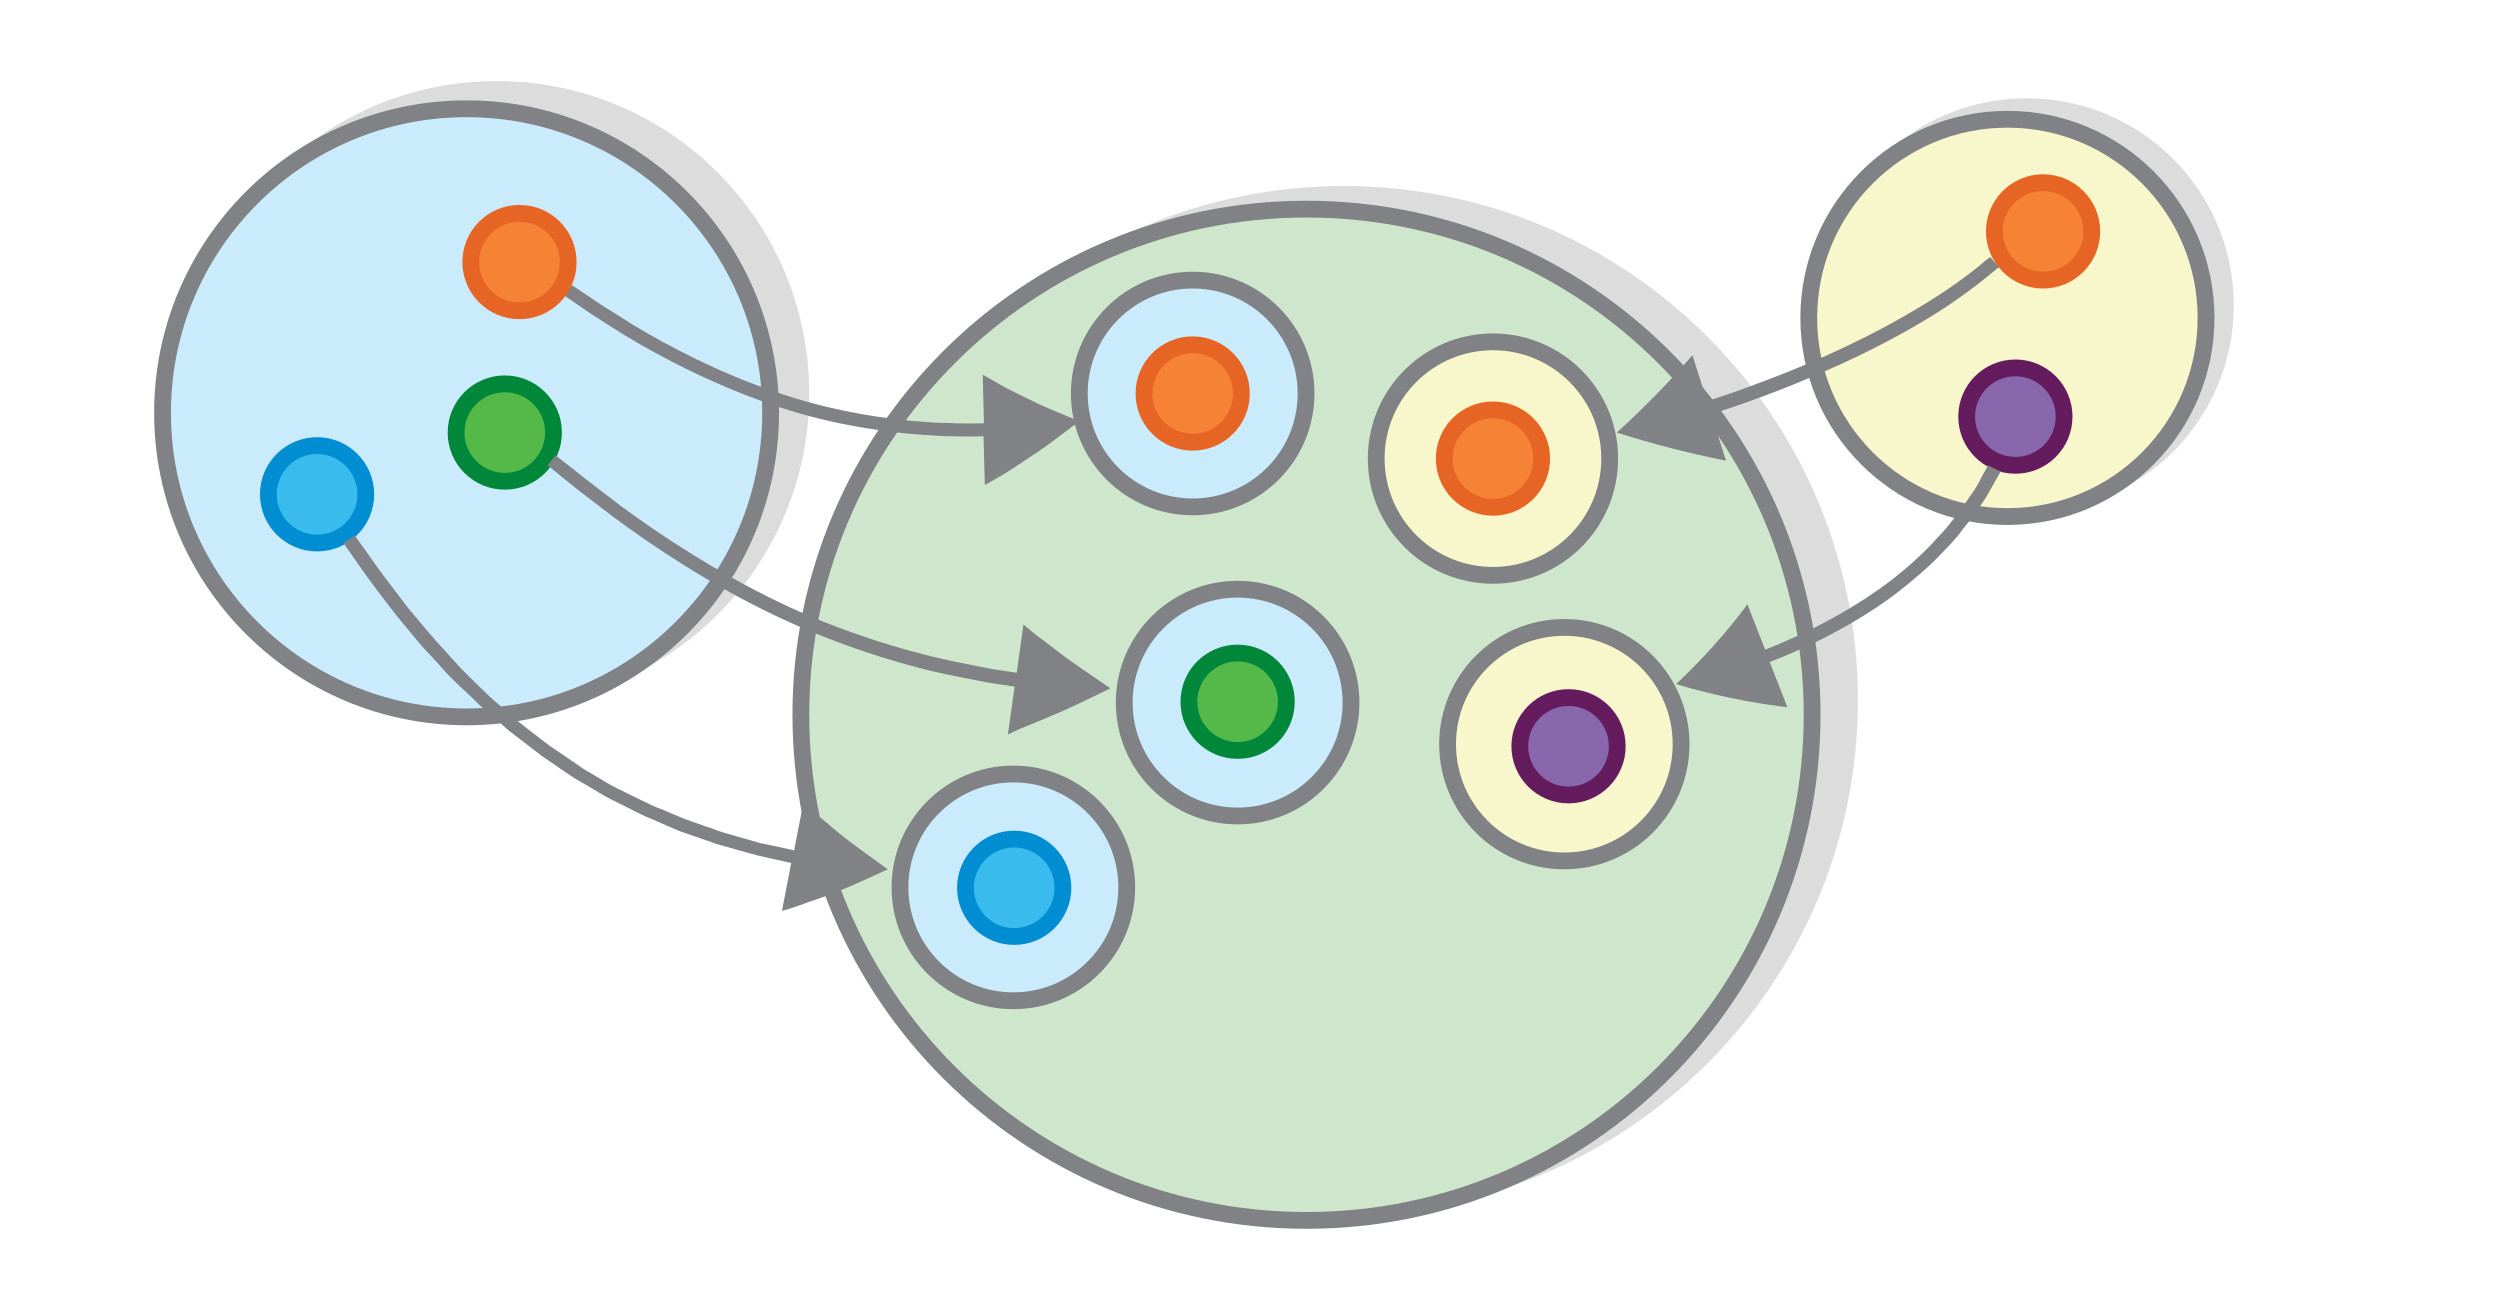
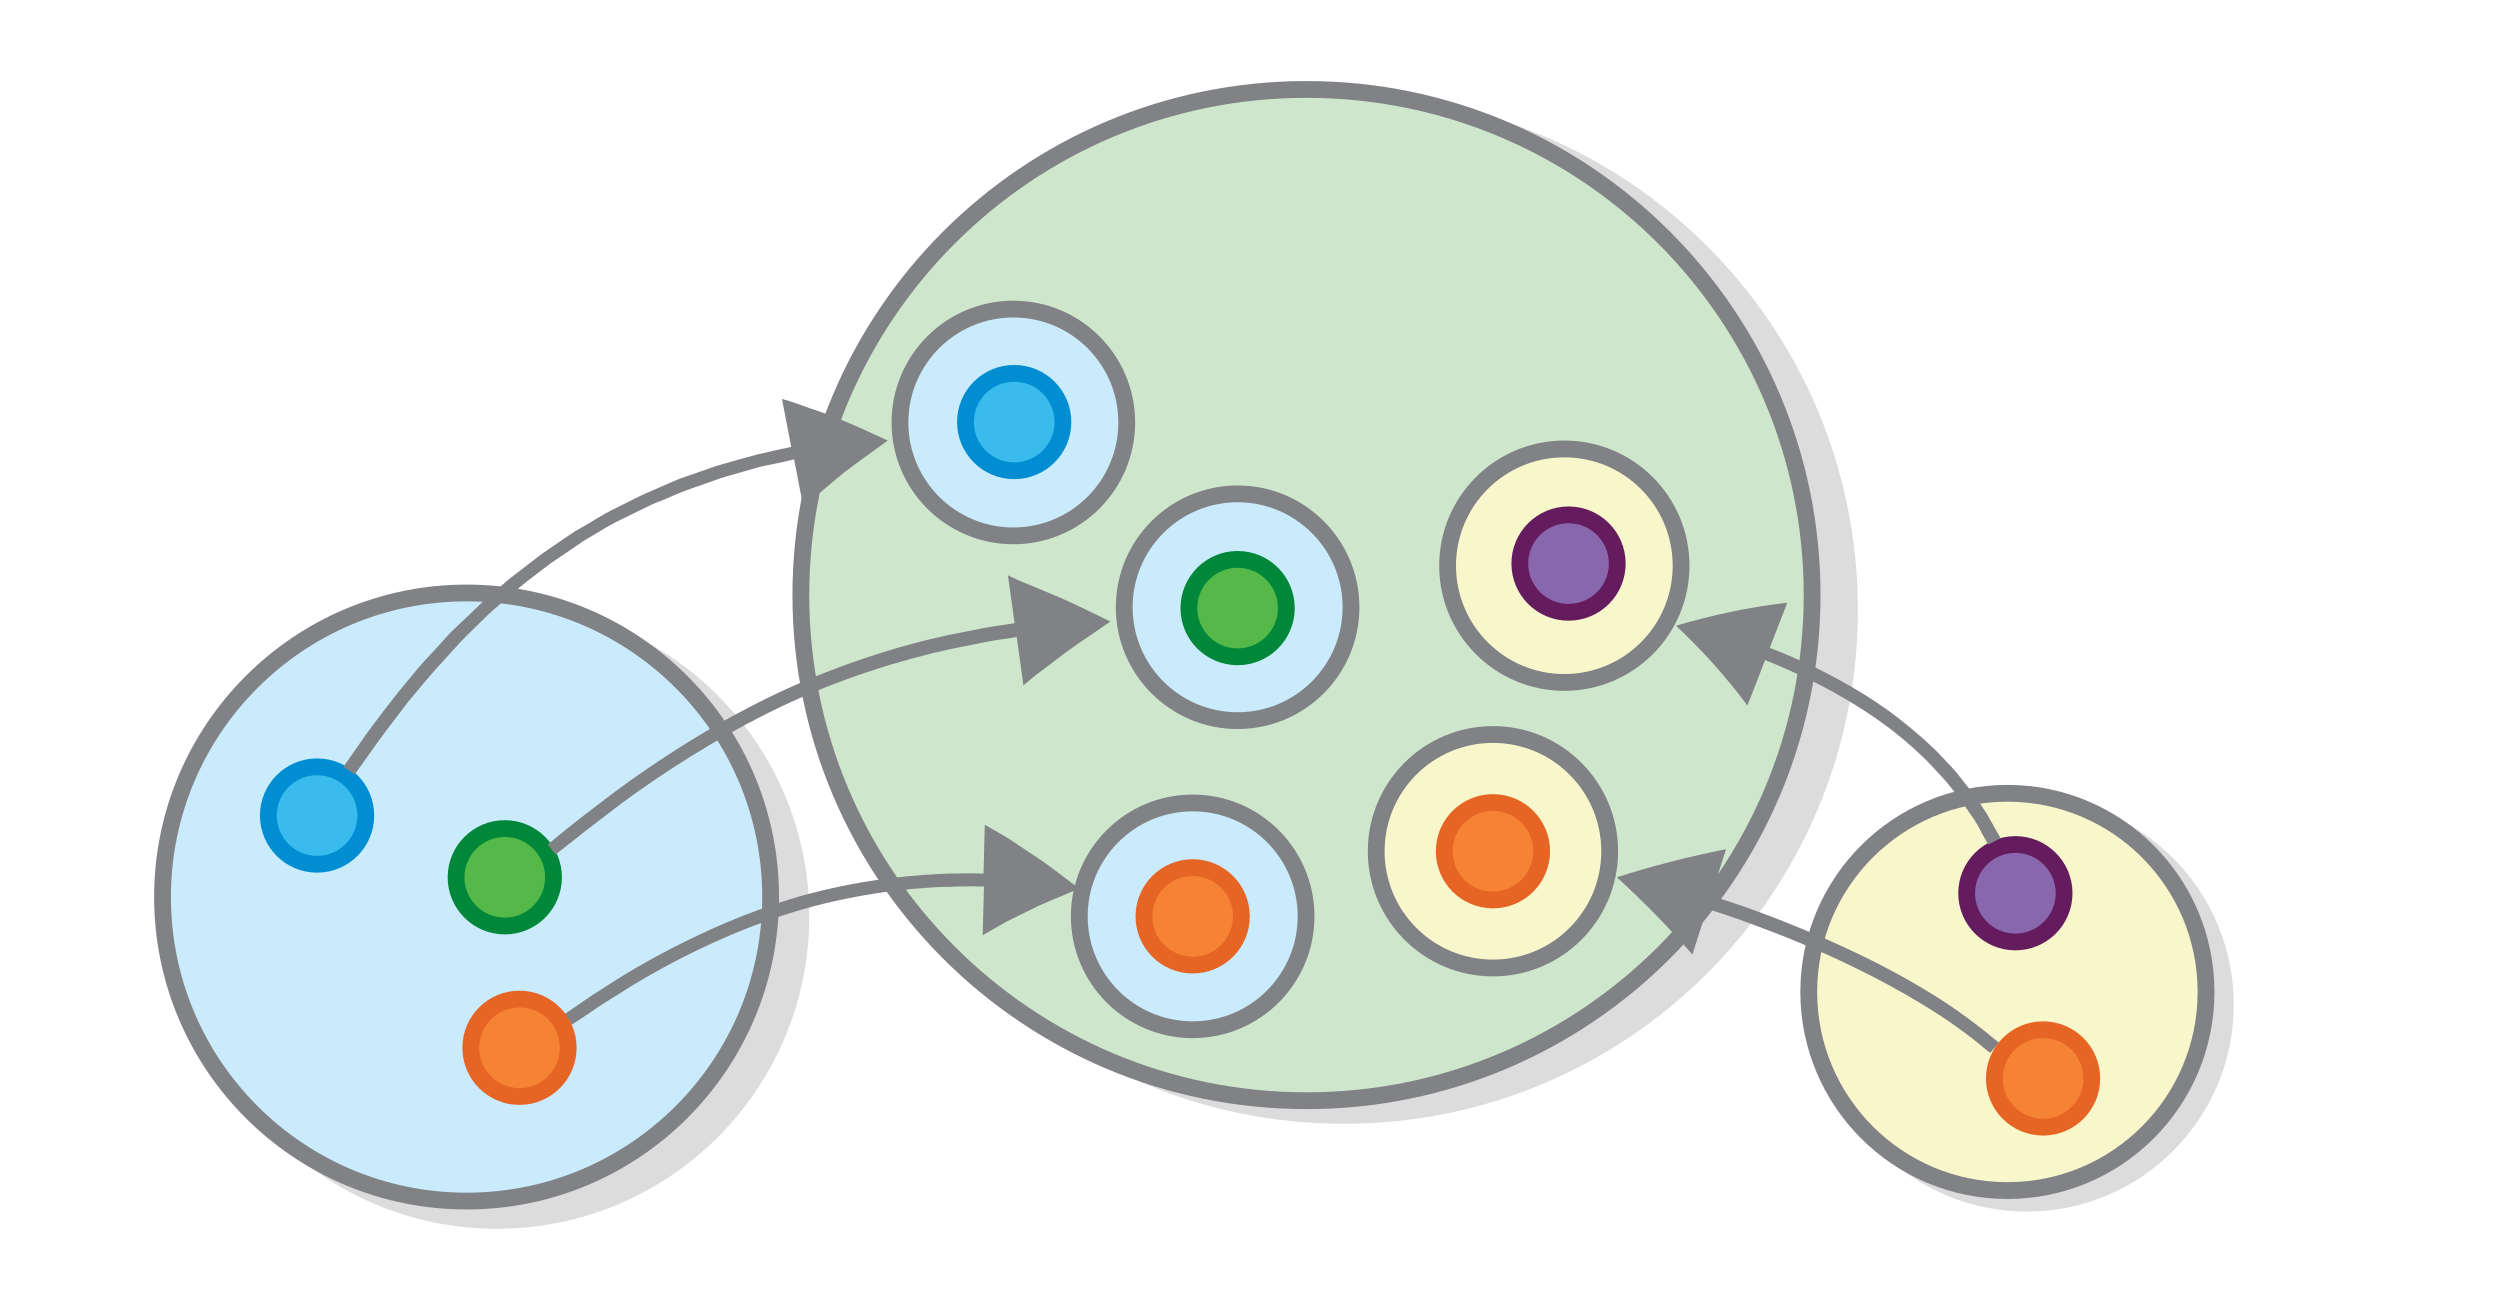
<svg xmlns="http://www.w3.org/2000/svg" viewBox="0 0 595.3 312" version="1.1" id="svg8217">
  <defs id="defs8221" />
  <switch id="switch8215" style="stroke-width:4;stroke-miterlimit:10;stroke-dasharray:none">
-     <g id="g8213" style="stroke-width:4;stroke-miterlimit:10;stroke-dasharray:none" transform="matrix(1,0,0,-1,0,311.9)">
+     <g id="g8213" style="stroke-width:4;stroke-miterlimit:10;stroke-dasharray:none">
      <circle stroke-miterlimit="10" cx="320" cy="145.2" r="120.4" id="circle8169" style="opacity:0.14;stroke:#000000;stroke-width:4;stroke-miterlimit:10;stroke-dasharray:none" />
      <circle stroke-miterlimit="10" cx="311.1" cy="141.7" r="120.4" id="circle8171" style="fill:#cee7cc;stroke:#808285;stroke-width:4;stroke-miterlimit:10;stroke-dasharray:none" />
      <circle stroke-miterlimit="10" cx="118.3" cy="218.2" r="72.4" id="circle8173" style="opacity:0.14;stroke:#000000;stroke-width:4;stroke-miterlimit:10;stroke-dasharray:none" />
      <circle stroke-miterlimit="10" cx="111.1" cy="213.6" r="72.4" id="circle8175" style="fill:#caebfc;stroke:#808285;stroke-width:4;stroke-miterlimit:10;stroke-dasharray:none" />
      <circle stroke-miterlimit="10" cx="482.6" cy="239.2" r="47.3" id="circle8177" style="opacity:0.14;stroke:#000000;stroke-width:4;stroke-miterlimit:10;stroke-dasharray:none" />
      <circle stroke-miterlimit="10" cx="478" cy="236.2" r="47.3" id="circle8179" style="fill:#f8f7cb;stroke:#808285;stroke-width:4;stroke-miterlimit:10;stroke-dasharray:none" />
      <circle stroke-miterlimit="10" cx="479.901" cy="212.696" r="11.6" id="circle8181" style="fill:#8967ac;stroke:#651c5f;stroke-width:4;stroke-miterlimit:10;stroke-dasharray:none" />
      <circle stroke-miterlimit="10" cx="75.501" cy="194.194" r="11.6" id="circle8183" style="fill:#39bced;stroke:#008dd2;stroke-width:4;stroke-miterlimit:10;stroke-dasharray:none" />
      <circle stroke-miterlimit="10" cx="120.2" cy="208.9" r="11.6" id="circle8185" style="fill:#54b948;stroke:#00873a;stroke-width:4;stroke-miterlimit:10;stroke-dasharray:none" />
      <circle stroke-miterlimit="10" cx="241.3" cy="100.6" r="27" id="circle8187" style="fill:#caebfc;stroke:#808285;stroke-width:4;stroke-miterlimit:10;stroke-dasharray:none" />
      <circle stroke-miterlimit="10" cx="241.5" cy="100.5" r="11.6" id="circle8189" style="fill:#39bced;stroke:#008dd2;stroke-width:4;stroke-miterlimit:10;stroke-dasharray:none" />
      <circle stroke-miterlimit="10" cx="294.7" cy="144.6" r="27" id="circle8191" style="fill:#caebfc;stroke:#808285;stroke-width:4;stroke-miterlimit:10;stroke-dasharray:none" />
      <circle stroke-miterlimit="10" cx="294.7" cy="144.8" r="11.6" id="circle8193" style="fill:#54b948;stroke:#00873a;stroke-width:4;stroke-miterlimit:10;stroke-dasharray:none" />
      <circle stroke-miterlimit="10" cx="284" cy="218.2" r="27" id="circle8195" style="fill:#caebfc;stroke:#808285;stroke-width:4;stroke-miterlimit:10;stroke-dasharray:none" />
      <circle stroke-miterlimit="10" cx="372.5" cy="134.7" r="27.8" id="circle8197" style="fill:#f8f7cb;stroke:#808285;stroke-width:4;stroke-miterlimit:10;stroke-dasharray:none" />
      <circle stroke-miterlimit="10" cx="373.5" cy="134.2" r="11.6" id="circle8199" style="fill:#8967ac;stroke:#651c5f;stroke-width:4;stroke-miterlimit:10;stroke-dasharray:none" />
      <circle stroke-miterlimit="10" cx="355.5" cy="202.7" r="27.8" id="circle8201" style="fill:#f8f7cb;stroke:#808285;stroke-width:4;stroke-miterlimit:10;stroke-dasharray:none" />
      <circle stroke-miterlimit="10" cx="355.5" cy="202.7" r="11.6" id="circle8203" style="fill:#f58235;stroke:#e76524;stroke-width:4;stroke-miterlimit:10;stroke-dasharray:none" />
      <path d="m 84.5,184.4 c 0,0 1.2,-1.8 3.4,-4.8 2.1,-3.1 5.4,-7.4 9.3,-12.5 2.1,-2.5 4.3,-5.2 6.7,-7.9 1.3,-1.4 2.5,-2.7 3.8,-4.2 0.7,-0.7 1.3,-1.4 2,-2.2 l 2.1,-2.1 c 1.4,-1.4 2.9,-2.8 4.4,-4.3 1.5,-1.4 3.1,-2.7 4.7,-4.1 l 2.4,-2.1 c 0.8,-0.7 1.7,-1.3 2.5,-2 l 5.1,-3.9 c 1.8,-1.2 3.5,-2.4 5.3,-3.6 0.9,-0.6 1.8,-1.2 2.6,-1.8 0.9,-0.5 1.8,-1.1 2.7,-1.6 1.8,-1.1 3.6,-2.2 5.4,-3.1 1.8,-0.9 3.7,-1.8 5.5,-2.7 0.9,-0.4 1.8,-0.9 2.7,-1.3 0.9,-0.4 1.8,-0.8 2.7,-1.1 1.8,-0.8 3.5,-1.5 5.2,-2.2 l 5.1,-1.8 c 1.6,-0.5 3.2,-1.2 4.7,-1.6 3.1,-0.9 5.9,-1.7 8.4,-2.4 2.6,-0.5 4.8,-1 6.6,-1.4 0.8,-0.2 1.3,-0.3 1.3,-0.3 l 2.2,11.4 c 1.5,-1.5 3.1,-2.8 4.7,-4.1 1.6,-1.4 3.2,-2.7 4.9,-4.1 3.4,-2.6 6.9,-5.1 10.5,-7.7 -3.9,-1.8 -8,-3.7 -12.2,-5.4 -2.1,-0.8 -4.2,-1.6 -6.4,-2.3 -2.2,-0.8 -4.3,-1.6 -6.6,-2.2 l 2.2,11.4 c 0,0 -0.5,0.1 -1.3,0.3 -1.9,0.4 -4.1,0.9 -6.7,1.5 -2.6,0.7 -5.5,1.5 -8.6,2.4 -1.6,0.4 -3.2,1.1 -4.8,1.6 -1.7,0.6 -3.4,1.2 -5.2,1.8 -1.7,0.7 -3.5,1.5 -5.3,2.3 -0.9,0.4 -1.8,0.8 -2.8,1.2 -0.9,0.4 -1.8,0.9 -2.7,1.3 -1.8,0.9 -3.7,1.9 -5.6,2.8 -1.9,1 -3.7,2.1 -5.5,3.2 -0.9,0.5 -1.9,1.1 -2.8,1.6 l -2.7,1.8 c -1.8,1.2 -3.6,2.5 -5.4,3.7 -1.7,1.3 -3.5,2.7 -5.2,4 -0.9,0.7 -1.7,1.3 -2.6,2 l -2.4,2.1 c -1.6,1.4 -3.3,2.8 -4.8,4.2 -1.5,1.5 -3,2.9 -4.5,4.3 -0.7,0.7 -1.5,1.4 -2.2,2.1 -0.7,0.7 -1.4,1.5 -2,2.2 -1.3,1.4 -2.6,2.9 -3.9,4.2 -2.5,2.8 -4.7,5.6 -6.8,8.1 -4,5.1 -7.3,9.5 -9.4,12.6 -2.2,3.1 -3.4,4.9 -3.4,4.9 z m 47.8,19.1 c 0,0 1.6,-1.3 4.3,-3.4 2.7,-2.2 6.7,-5.2 11.4,-8.8 9.6,-7.1 23,-15.8 37.3,-22.7 14.3,-6.9 29.6,-11.6 41.3,-14.1 2.9,-0.6 5.6,-1.1 8,-1.6 2.4,-0.5 4.5,-0.7 6.2,-1 0.8,-0.1 1.3,-0.2 1.3,-0.2 l 1.6,11.5 2.4,-2 c 0.8,-0.7 1.7,-1.3 2.5,-1.9 l 5.1,-3.9 c 3.5,-2.5 7.1,-4.9 10.7,-7.4 -3.9,-1.9 -7.9,-3.9 -12,-5.7 l -6.2,-2.6 c -1,-0.4 -2.1,-0.9 -3.2,-1.3 l -3,-1.4 1.6,11.4 c 0,0 -0.5,0.1 -1.3,0.2 -1.7,0.3 -3.9,0.5 -6.3,1 -2.4,0.5 -5.1,1 -8.1,1.6 -11.8,2.5 -27.4,7.4 -41.9,14.4 -14.6,7 -28.1,15.9 -37.8,23.1 -4.8,3.6 -8.8,6.7 -11.5,8.9 -2.7,2.2 -4.3,3.5 -4.3,3.5 z m 3.9,40.5 c 0,0 1.4,-1 3.9,-2.6 1.2,-0.8 2.7,-1.9 4.5,-3 1.8,-1.1 3.7,-2.3 5.9,-3.7 8.7,-5.3 20.9,-11.6 33.8,-16 12.8,-4.5 26.4,-6.7 36.5,-7.3 1.3,-0.1 2.5,-0.2 3.6,-0.2 1.2,0 2.3,0 3.3,-0.1 2.1,0 3.9,-0.1 5.4,0 h 1.2 l -0.3,11.6 c 1.8,-1 3.6,-2.1 5.4,-3.1 1.9,-0.9 3.7,-1.9 5.7,-2.8 1,-0.5 1.9,-1 2.9,-1.4 l 3,-1.3 6,-2.5 -5.3,-4 -2.7,-2 c -0.9,-0.6 -1.8,-1.3 -2.8,-1.9 -1.9,-1.3 -3.8,-2.5 -5.7,-3.8 -1.9,-1.2 -3.9,-2.3 -6,-3.5 L 234.2,208 H 233 c -1.5,-0.1 -3.4,0 -5.5,0 -1.1,0 -2.2,0 -3.4,0.1 -1.2,0 -2.4,0.2 -3.7,0.2 -10.4,0.7 -24.2,2.8 -37.3,7.5 -13.1,4.5 -25.5,10.9 -34.4,16.3 -2.2,1.4 -4.2,2.6 -6,3.8 -1.8,1.1 -3.3,2.2 -4.5,3 -2.5,1.7 -3.9,2.7 -3.9,2.7 z m 340.2,-44.4 c 0,0 -0.6,-1 -1.6,-2.8 -0.5,-0.9 -1.1,-2 -1.8,-3.2 -0.8,-1.2 -1.7,-2.5 -2.7,-4 -0.2,-0.4 -0.5,-0.7 -0.8,-1.1 -0.3,-0.4 -0.6,-0.7 -0.9,-1.1 -0.6,-0.7 -1.2,-1.5 -1.8,-2.3 -1.2,-1.6 -2.7,-3.1 -4.2,-4.7 -3,-3.2 -6.6,-6.3 -10.3,-9.2 -7.4,-5.8 -15.7,-10.2 -22,-13.2 -3.2,-1.4 -5.9,-2.6 -7.8,-3.3 -0.7,-0.3 -1.1,-0.4 -1.1,-0.4 l 4.2,-10.8 c -9.3,1.1 -18.1,3 -26.5,5.5 6.4,6 12.1,12.4 17,19 l 4.2,-10.8 c 0,0 0.4,0.1 1,0.4 1.9,0.7 4.5,1.9 7.6,3.3 6.2,2.9 14.2,7.3 21.4,12.8 3.6,2.8 7,5.8 9.9,8.9 1.4,1.6 2.9,3 4.1,4.6 0.6,0.8 1.2,1.5 1.8,2.2 0.3,0.4 0.6,0.7 0.8,1 0.2,0.4 0.5,0.7 0.7,1.1 0.9,1.4 1.8,2.7 2.6,3.8 0.7,1.2 1.3,2.2 1.7,3.1 1,1.7 1.5,2.7 1.5,2.7 z m -0.4,48.7 c 0,0 -1,-0.8 -2.7,-2.2 -1.7,-1.4 -4.2,-3.3 -7.3,-5.5 -6.1,-4.3 -14.8,-9.3 -23.8,-13.6 -9,-4.3 -18.2,-8 -25.2,-10.5 -3.5,-1.3 -6.5,-2.2 -8.5,-2.9 -0.4,-0.1 -0.7,-0.2 -0.8,-0.3 -0.2,0 -0.2,-0.1 -0.2,-0.1 l 3.5,-11 c -8.9,1.8 -17.6,4 -26,6.7 6.5,5.9 12.5,12.1 18,18.4 l 3.5,-11 c 0,0 0.1,0 0.2,0.1 0.2,0.1 0.5,0.2 0.8,0.3 2,0.7 5,1.6 8.4,2.9 6.9,2.5 16.1,6.1 24.9,10.4 8.8,4.2 17.4,9.2 23.4,13.3 3,2.1 5.4,3.9 7.1,5.3 1.6,1.4 2.6,2.1 2.6,2.1 z" id="path8205" style="fill:#808285;stroke-width:4;stroke-miterlimit:10;stroke-dasharray:none" />
      <circle stroke-miterlimit="10" cx="486.5" cy="256.8" r="11.6" id="circle8207" style="fill:#f58235;stroke:#e76524;stroke-width:4;stroke-miterlimit:10;stroke-dasharray:none" />
      <circle stroke-miterlimit="10" cx="284" cy="218.2" r="11.6" id="circle8209" style="fill:#f58235;stroke:#e76524;stroke-width:4;stroke-miterlimit:10;stroke-dasharray:none" />
      <circle stroke-miterlimit="10" cx="123.7" cy="249.5" r="11.6" id="circle8211" style="fill:#f58235;stroke:#e76524;stroke-width:4;stroke-miterlimit:10;stroke-dasharray:none" />
    </g>
  </switch>
</svg>
